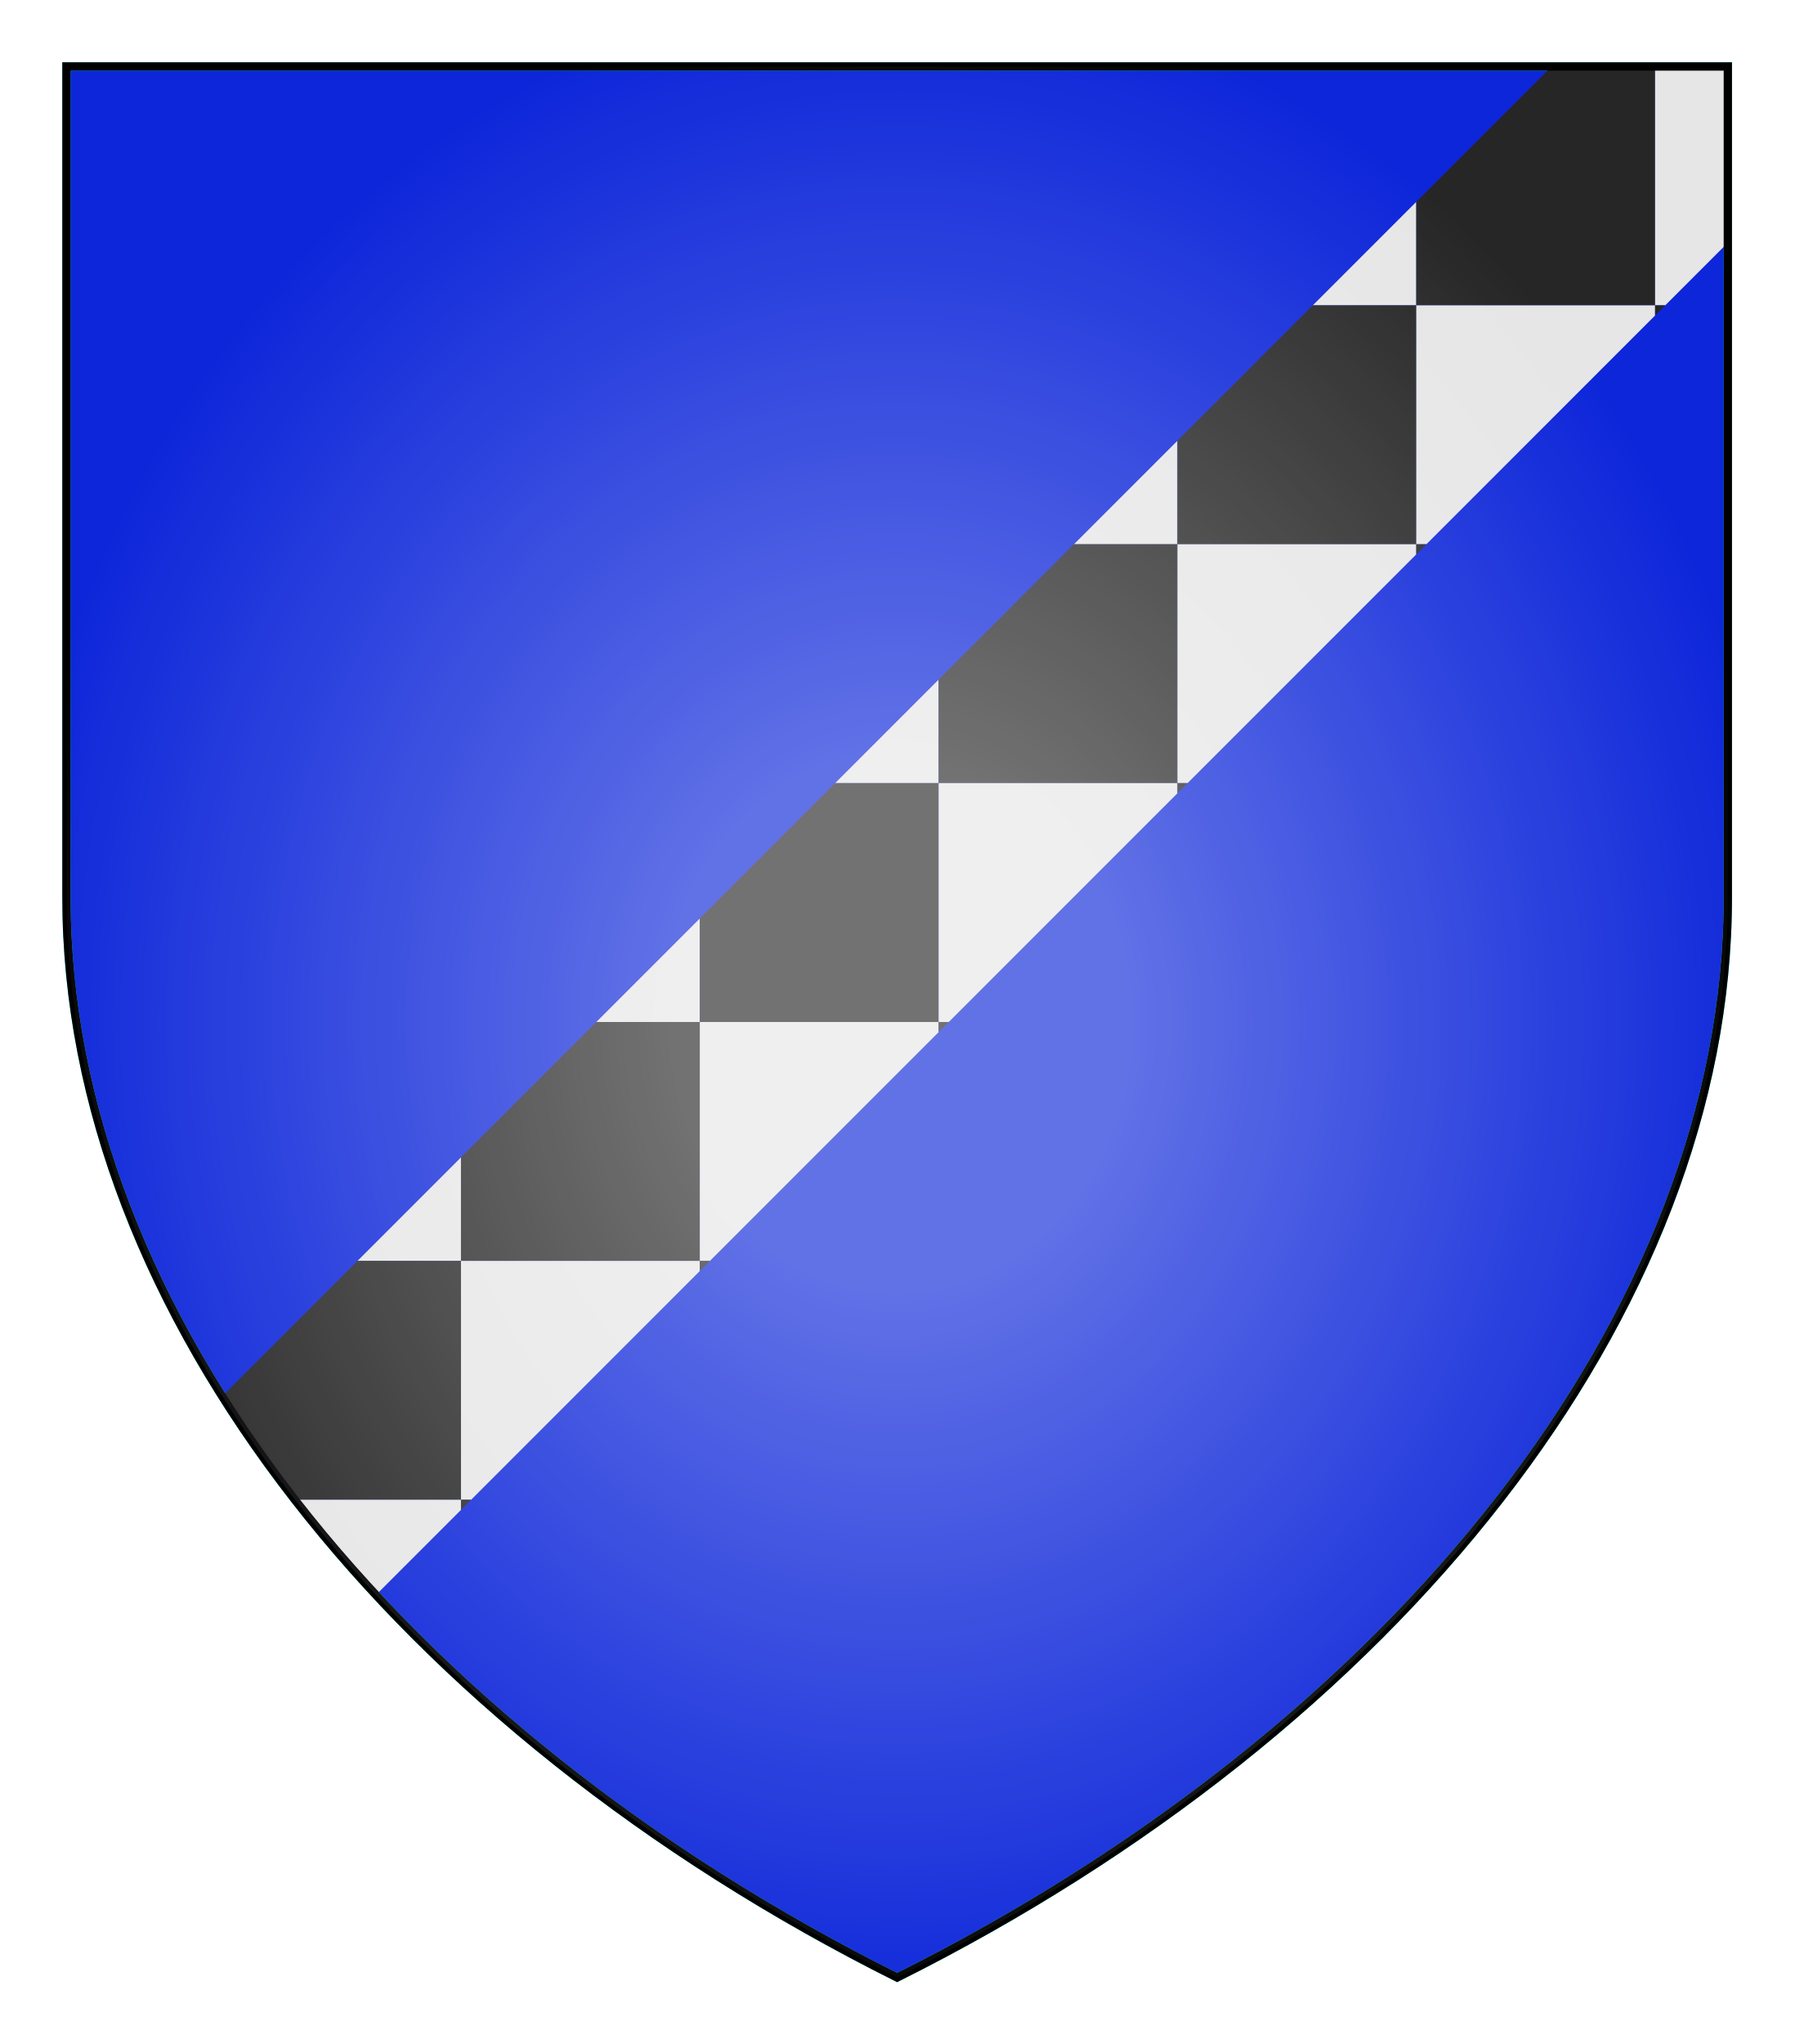
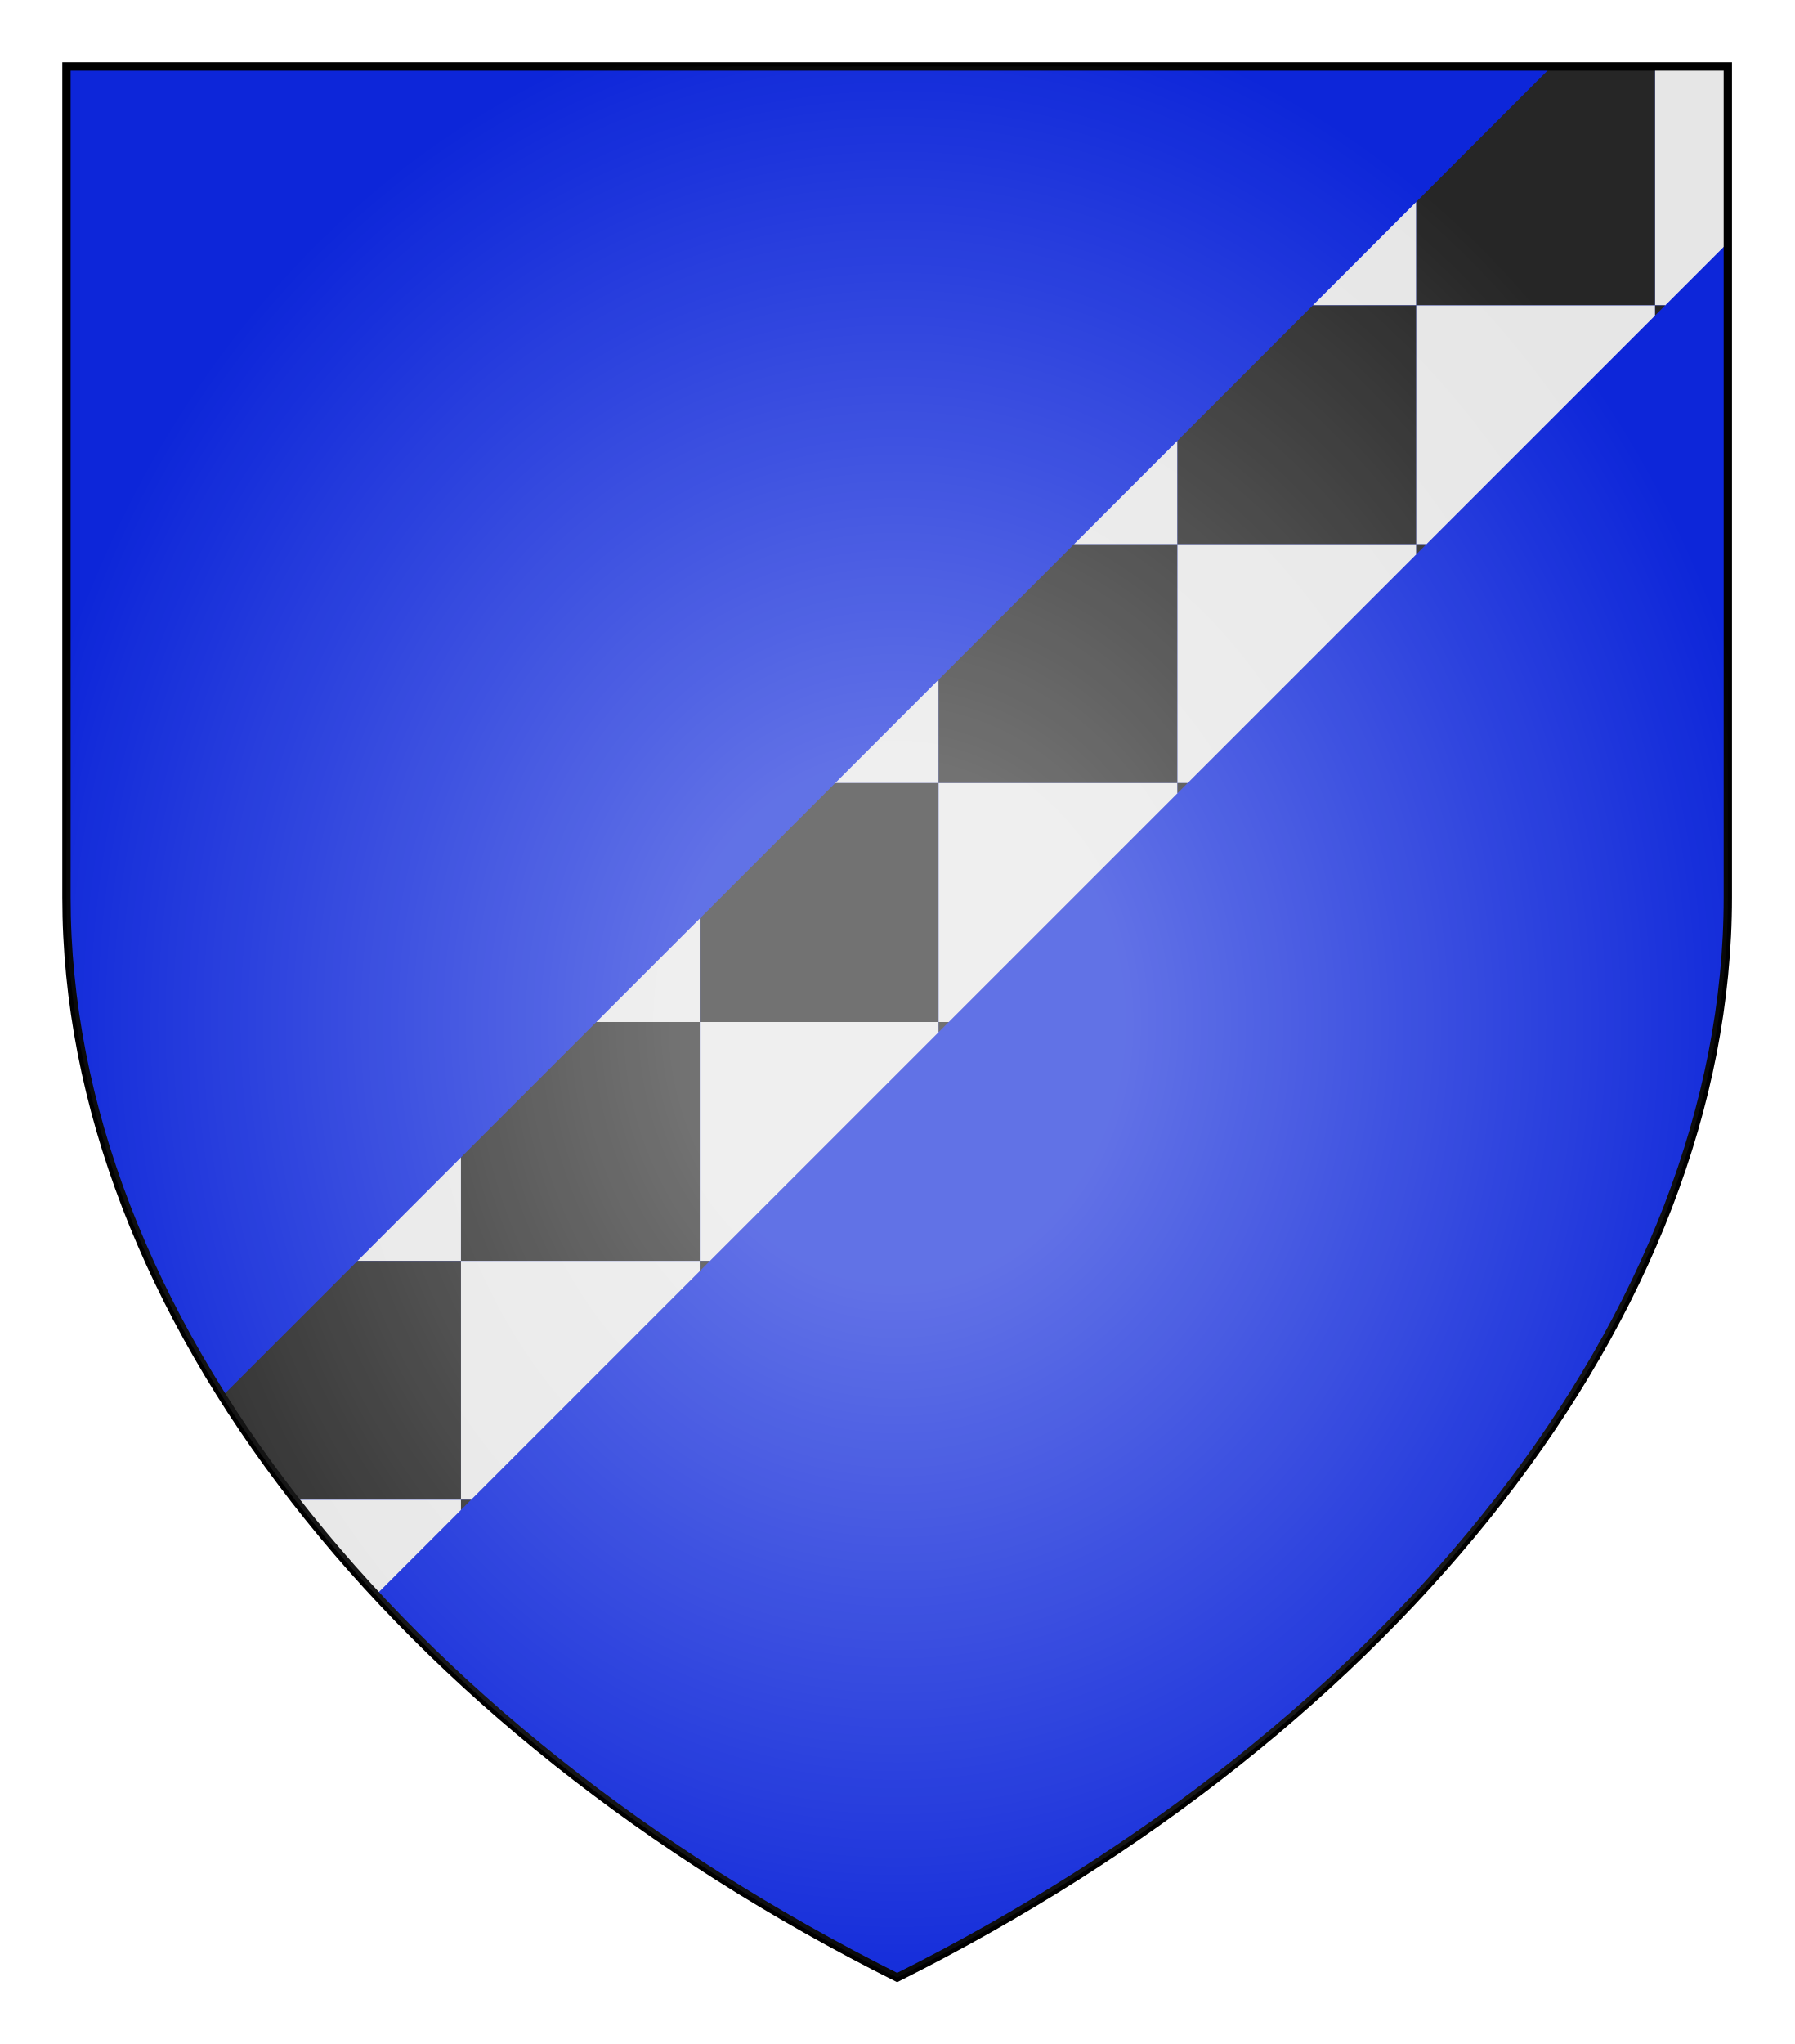
<svg xmlns="http://www.w3.org/2000/svg" height="246.0" width="216.0">
  <defs>
    <clipPath id="contour">
      <path d="M 8.0,8.0 L 208.0,8.0 L 208.0,108.0 C 208.0,158.0 168.0,208.0 108.0,238.0 C 48.0,208.0 8.0,158.0 8.0,108.0 L 8.0,8.0 Z" />
    </clipPath>
    <radialGradient id="lighting">
      <stop offset="25%" stop-color="white" stop-opacity="35%" />
      <stop offset="100%" stop-color="white" stop-opacity="0%" />
    </radialGradient>
  </defs>
  <g transform="translate(8.0,8.0)">
-     <path d="M 0.0,0.0 L 200.0,0.0 L 200.0,100.0 C 200.0,150.0 160.0,200.0 100.0,230.0 C 40.0,200.0 0.0,150.0 0.0,100.0 L 0.0,0.0 Z" style="fill: rgb(13, 38, 217); stroke-width: 1px; stroke: rgb(0, 255, 255);" />
+     <path d="M 0.0,0.0 L 200.0,0.0 L 200.0,100.0 C 200.0,150.0 160.0,200.0 100.0,230.0 C 40.0,200.0 0.0,150.0 0.0,100.0 L 0.0,0.0 Z" style="fill: rgb(13, 38, 217); stroke-width: 1px; stroke: none;" />
    <path d="M 162.494,16.293 L 150.037,28.75 L 162.494,28.75 L 162.494,16.293 L 162.494,16.293 Z" style="fill: rgb(230, 230, 230); stroke-width: 1px; stroke: none;" />
    <path d="M 178.787,0.0 L 162.494,16.293 L 162.494,28.75 L 191.244,28.75 L 191.244,0.0 L 178.787,0.0 Z" style="fill: rgb(38, 38, 38); stroke-width: 1px; stroke: none;" />
    <path d="M 191.244,0.0 L 191.244,28.75 L 192.463,28.75 L 200.0,21.213 L 200.0,0.0 L 191.244,0.0 Z" style="fill: rgb(230, 230, 230); stroke-width: 1px; stroke: none;" />
    <path d="M 133.744,45.043 L 121.287,57.5 L 133.744,57.5 L 133.744,45.043 L 133.744,45.043 Z" style="fill: rgb(230, 230, 230); stroke-width: 1px; stroke: none;" />
    <path d="M 150.037,28.75 L 133.744,45.043 L 133.744,57.5 L 162.494,57.5 L 162.494,28.75 L 150.037,28.75 Z" style="fill: rgb(38, 38, 38); stroke-width: 1px; stroke: none;" />
    <path d="M 162.494,28.75 L 162.494,57.5 L 163.713,57.5 L 191.244,29.969 L 191.244,28.75 L 162.494,28.75 Z" style="fill: rgb(230, 230, 230); stroke-width: 1px; stroke: none;" />
    <path d="M 191.244,28.75 L 191.244,29.969 L 192.463,28.75 L 191.244,28.75 Z" style="fill: rgb(38, 38, 38); stroke-width: 1px; stroke: none;" />
    <path d="M 104.994,73.793 L 92.537,86.25 L 104.994,86.25 L 104.994,73.793 L 104.994,73.793 Z" style="fill: rgb(230, 230, 230); stroke-width: 1px; stroke: none;" />
    <path d="M 121.287,57.5 L 104.994,73.793 L 104.994,86.25 L 133.744,86.25 L 133.744,57.5 L 121.287,57.5 Z" style="fill: rgb(38, 38, 38); stroke-width: 1px; stroke: none;" />
    <path d="M 133.744,57.5 L 133.744,86.25 L 134.963,86.25 L 162.494,58.719 L 162.494,57.5 L 133.744,57.5 Z" style="fill: rgb(230, 230, 230); stroke-width: 1px; stroke: none;" />
    <path d="M 162.494,57.5 L 162.494,58.719 L 163.713,57.5 L 162.494,57.5 Z" style="fill: rgb(38, 38, 38); stroke-width: 1px; stroke: none;" />
    <path d="M 76.244,102.543 L 63.787,115.0 L 76.244,115.0 L 76.244,102.543 L 76.244,102.543 Z" style="fill: rgb(230, 230, 230); stroke-width: 1px; stroke: none;" />
    <path d="M 92.537,86.25 L 76.244,102.543 L 76.244,115.0 L 104.994,115.0 L 104.994,86.25 L 92.537,86.25 Z" style="fill: rgb(38, 38, 38); stroke-width: 1px; stroke: none;" />
    <path d="M 104.994,86.25 L 104.994,115.0 L 106.213,115.0 L 133.744,87.469 L 133.744,86.25 L 104.994,86.25 Z" style="fill: rgb(230, 230, 230); stroke-width: 1px; stroke: none;" />
    <path d="M 133.744,86.25 L 133.744,87.469 L 134.963,86.25 L 133.744,86.25 Z" style="fill: rgb(38, 38, 38); stroke-width: 1px; stroke: none;" />
    <path d="M 47.494,131.293 L 35.037,143.75 L 47.494,143.75 L 47.494,131.293 L 47.494,131.293 Z" style="fill: rgb(230, 230, 230); stroke-width: 1px; stroke: none;" />
    <path d="M 63.787,115.0 L 47.494,131.293 L 47.494,143.75 L 76.244,143.75 L 76.244,115.0 L 63.787,115.0 Z" style="fill: rgb(38, 38, 38); stroke-width: 1px; stroke: none;" />
    <path d="M 76.244,115.0 L 76.244,143.75 L 77.463,143.75 L 104.994,116.219 L 104.994,116.219 L 104.994,115.0 L 76.244,115.0 Z" style="fill: rgb(230, 230, 230); stroke-width: 1px; stroke: none;" />
    <path d="M 104.994,115.0 L 104.994,116.219 L 104.994,116.219 L 106.213,115.0 L 104.994,115.0 Z" style="fill: rgb(38, 38, 38); stroke-width: 1px; stroke: none;" />
    <path d="M 35.037,143.75 L 18.744,160.043 C 21.407,164.267 24.33,168.425 27.5,172.5 L 47.494,172.5 L 47.494,143.75 L 35.037,143.75 Z" style="fill: rgb(38, 38, 38); stroke-width: 1px; stroke: none;" />
    <path d="M 47.494,143.75 L 47.494,172.5 L 48.713,172.5 L 76.244,144.969 L 76.244,143.75 L 47.494,143.75 Z" style="fill: rgb(230, 230, 230); stroke-width: 1px; stroke: none;" />
    <path d="M 76.244,143.75 L 76.244,144.969 L 77.463,143.75 L 76.244,143.75 Z" style="fill: rgb(38, 38, 38); stroke-width: 1px; stroke: none;" />
    <path d="M 27.5,172.5 C 30.532,176.398 33.789,180.221 37.257,183.956 L 47.494,173.719 L 47.494,172.5 L 27.5,172.5 Z" style="fill: rgb(230, 230, 230); stroke-width: 1px; stroke: none;" />
    <path d="M 47.494,172.5 L 47.494,173.719 L 48.713,172.5 L 47.494,172.5 Z" style="fill: rgb(38, 38, 38); stroke-width: 1px; stroke: none;" />
    <path d="M 0.0,0.0 L 200.0,0.0 L 200.0,100.0 C 200.0,150.0 160.0,200.0 100.0,230.0 C 40.0,200.0 0.0,150.0 0.0,100.0 L 0.0,0.0 Z" style="fill: none; stroke-width: 1px; stroke: rgb(0, 0, 0);" />
  </g>
  <rect clip-path="url(#contour)" fill="url(#lighting)" height="246.0" width="216.0" x="0.0" y="0.0" />
</svg>
